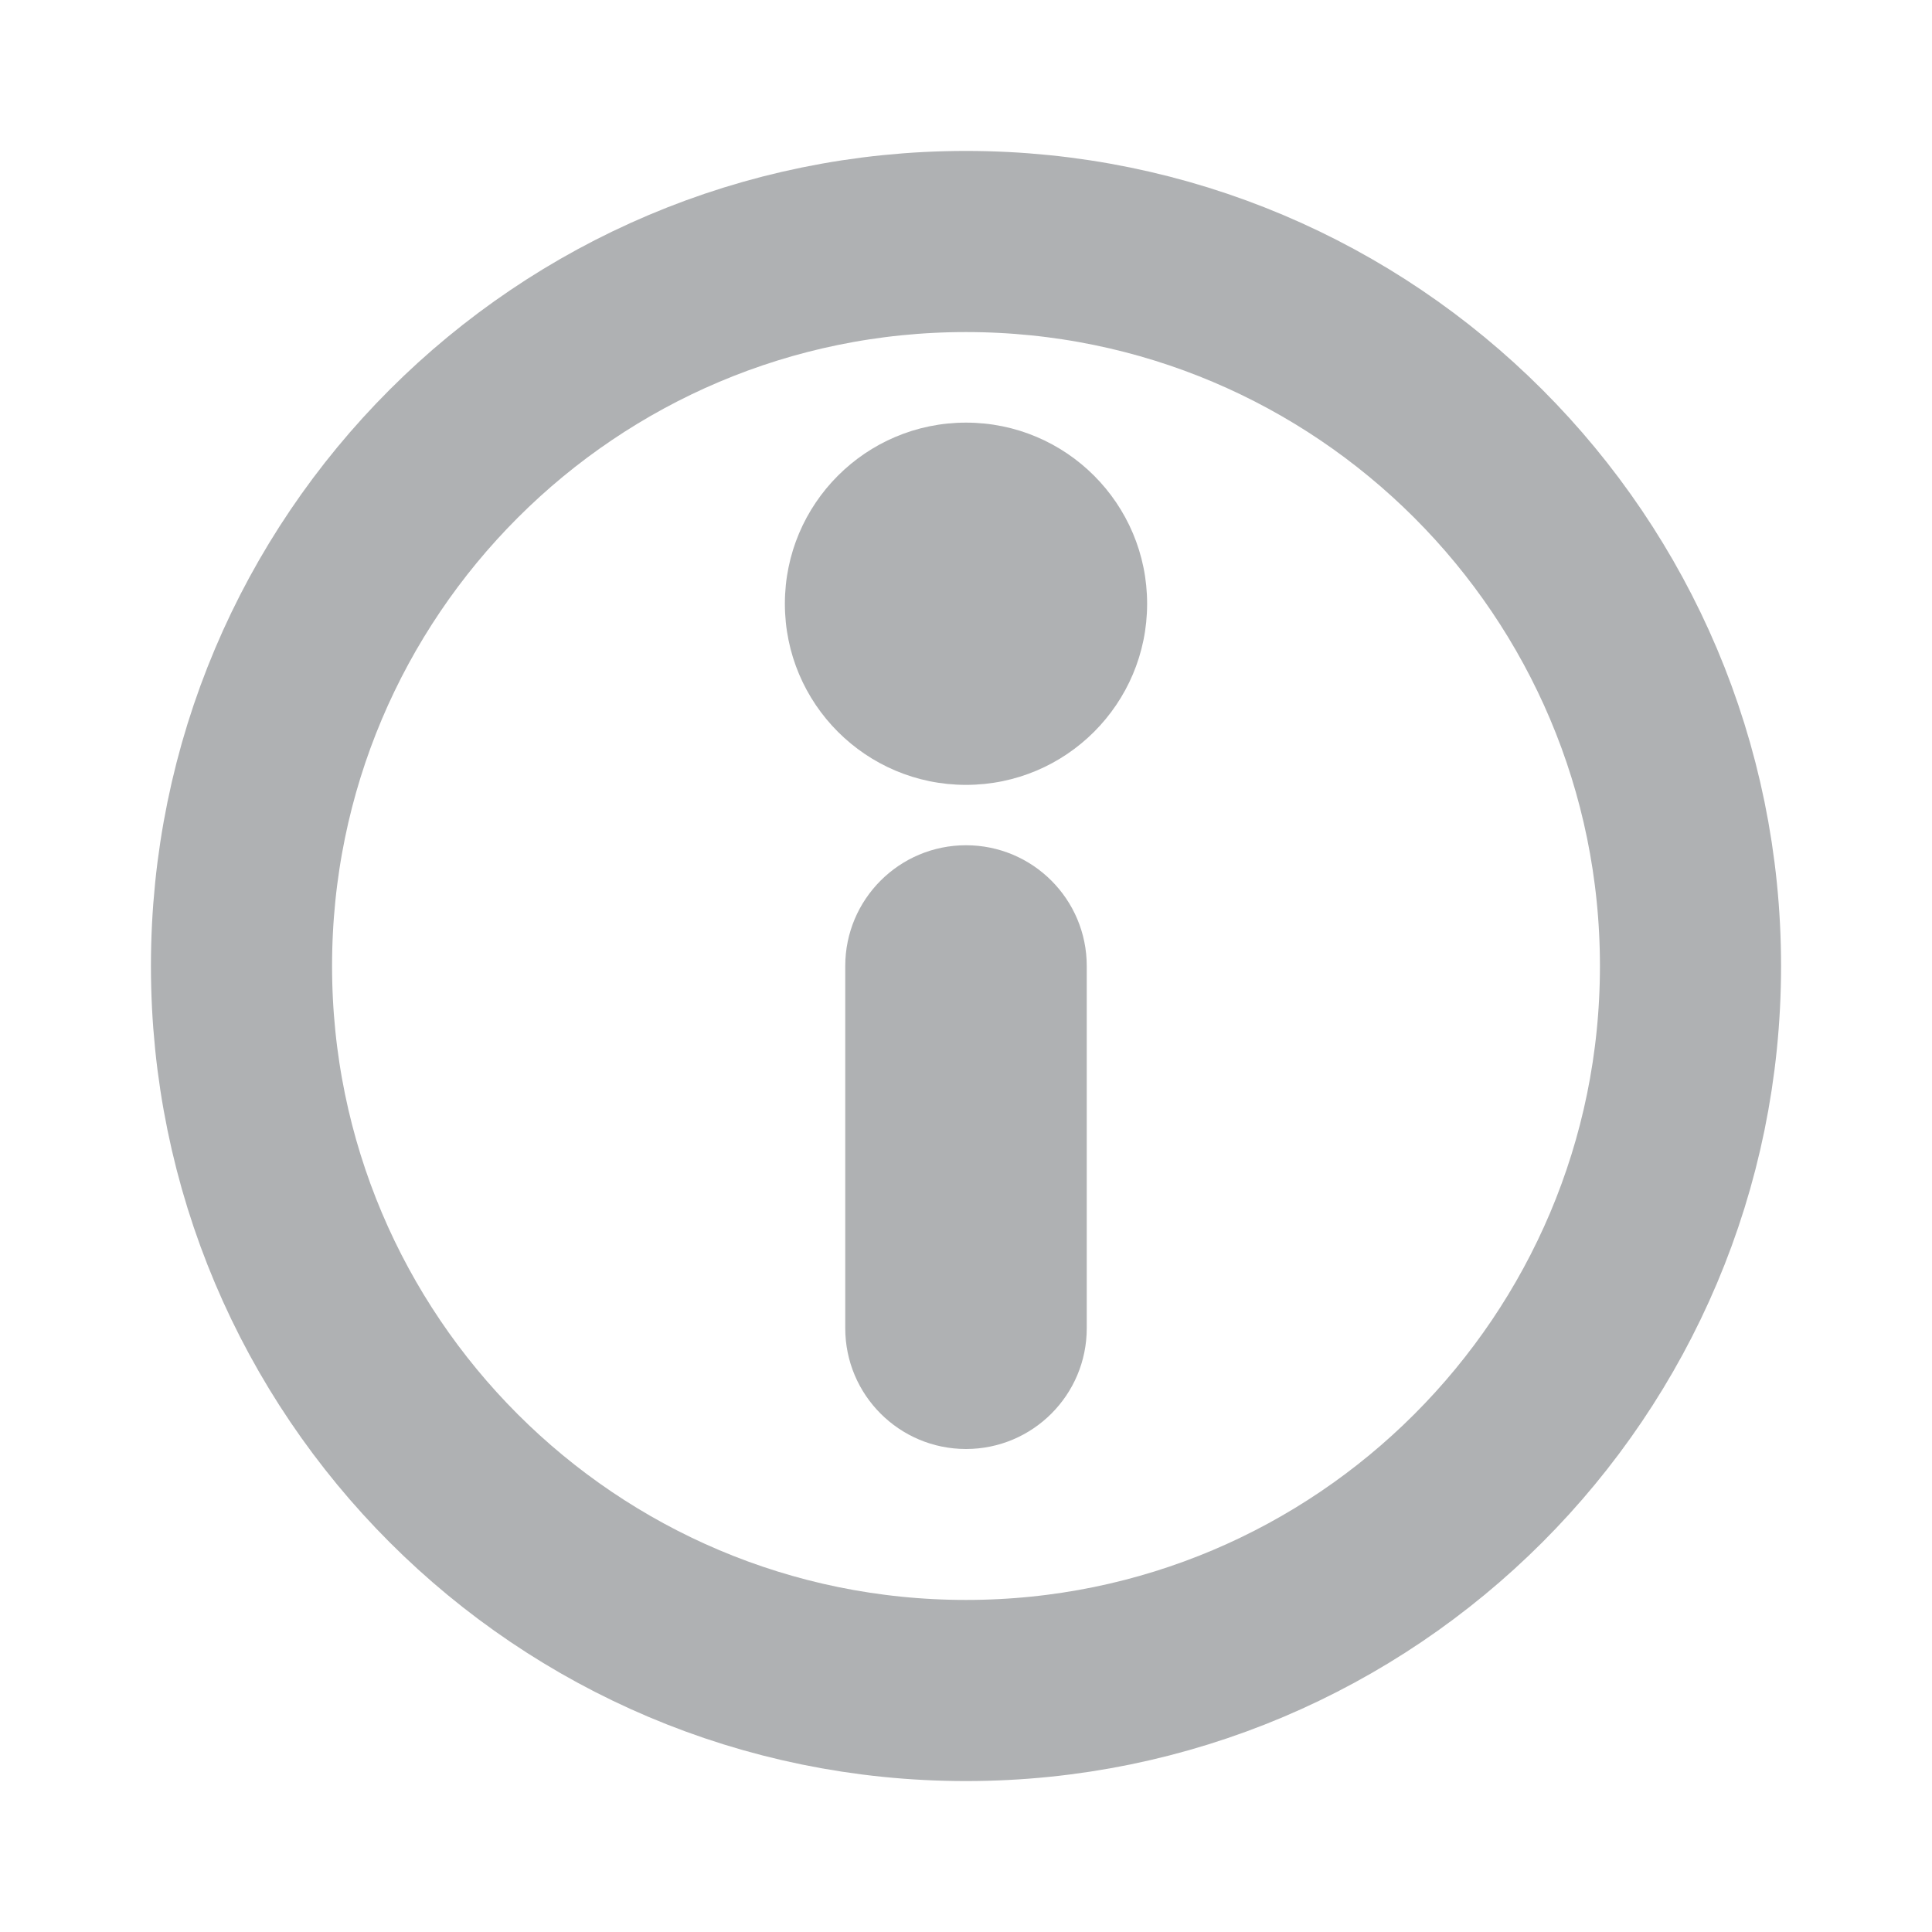
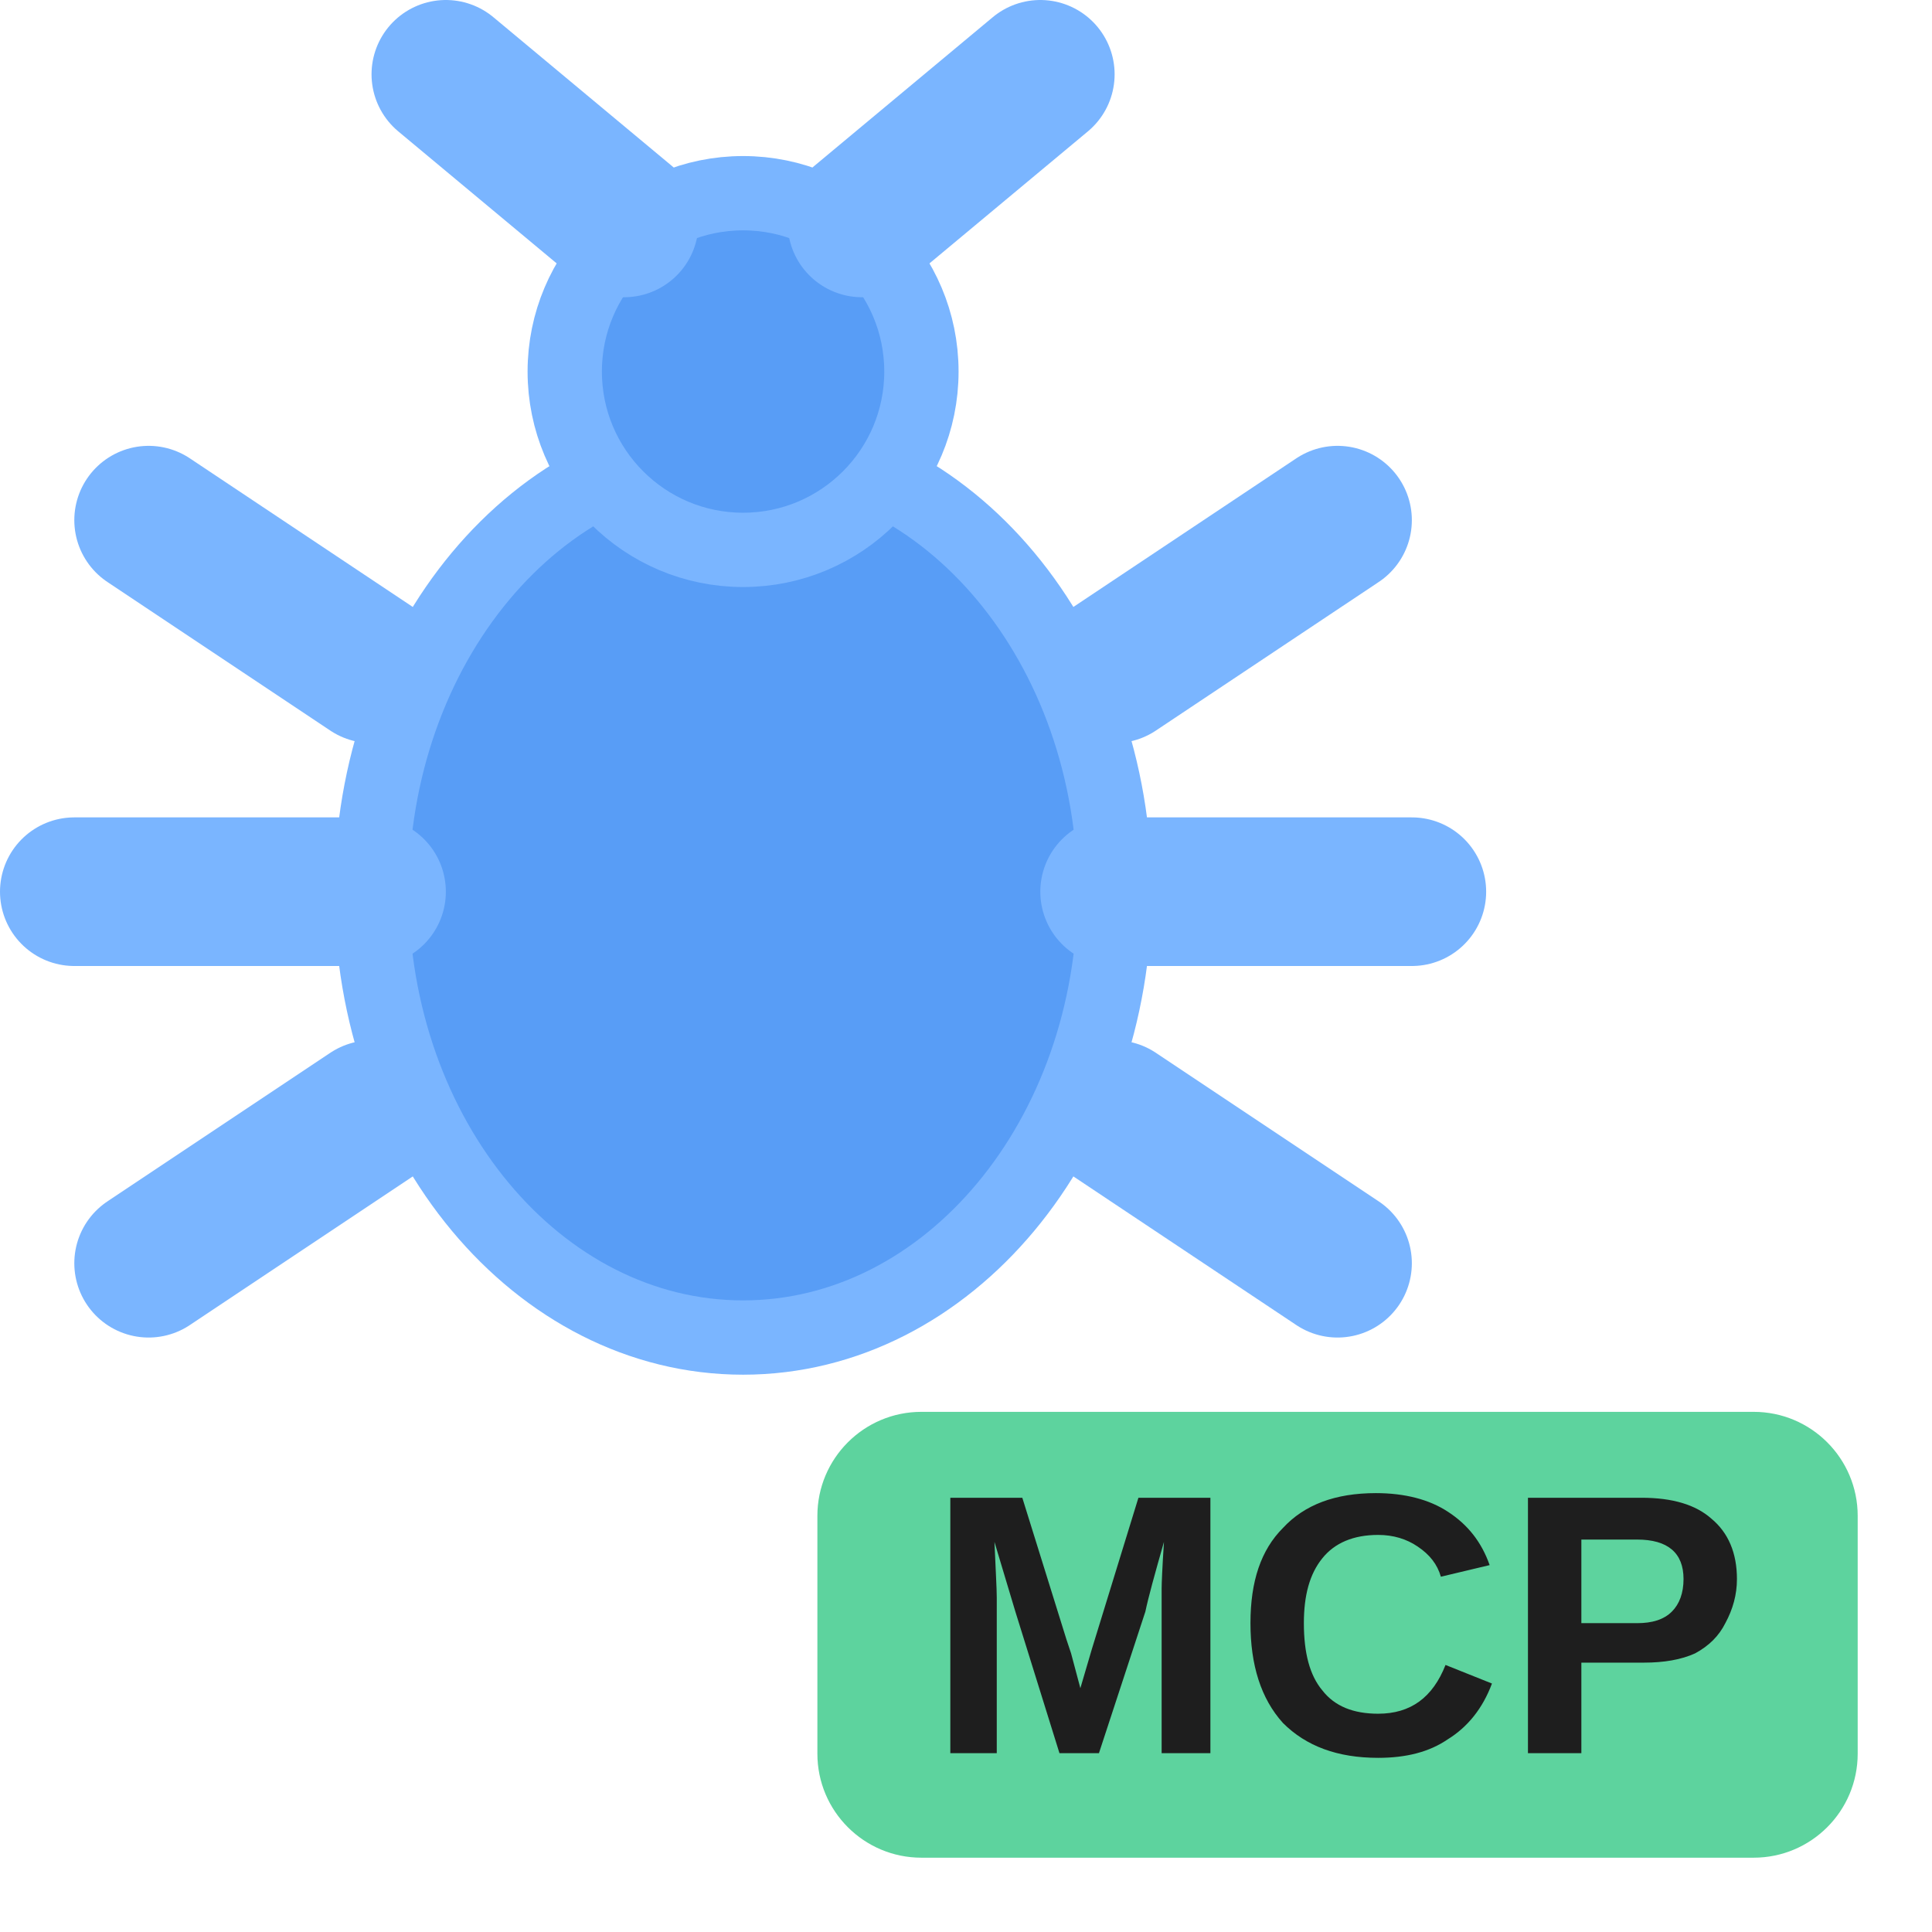
- <svg xmlns="http://www.w3.org/2000/svg" width="16" height="16" viewBox="0 0 16 16">
-   <g fill="none" fill-rule="evenodd">
-     <circle cx="8" cy="8" r="6" stroke="#AFB1B3" stroke-width="1.5" />
-     <circle cx="8" cy="5" r="1.5" fill="#AFB1B3" />
-     <rect x="7" y="7" width="2" height="5" rx="1" fill="#AFB1B3" />
-   </g>
+ <svg xmlns="http://www.w3.org/2000/svg" width="13" height="13" viewBox="0 0 13 13">
+   <ellipse cx="5" cy="6" rx="2.5" ry="3" fill="#589DF6" stroke="#7AB5FF" stroke-width="0.5" />
+   <circle cx="5" cy="2.5" r="1.2" fill="#589DF6" stroke="#7AB5FF" stroke-width="0.5" />
+   <line x1="4.2" y1="1.5" x2="3" y2="0.5" stroke="#7AB5FF" stroke-width="1" stroke-linecap="round" />
+   <line x1="5.8" y1="1.5" x2="7" y2="0.5" stroke="#7AB5FF" stroke-width="1" stroke-linecap="round" />
+   <line x1="2.5" y1="4.5" x2="1" y2="3.5" stroke="#7AB5FF" stroke-width="1" stroke-linecap="round" />
+   <line x1="2.5" y1="6" x2="0.5" y2="6" stroke="#7AB5FF" stroke-width="1" stroke-linecap="round" />
+   <line x1="2.5" y1="7.5" x2="1" y2="8.5" stroke="#7AB5FF" stroke-width="1" stroke-linecap="round" />
+   <line x1="7.5" y1="4.5" x2="9" y2="3.5" stroke="#7AB5FF" stroke-width="1" stroke-linecap="round" />
+   <line x1="7.5" y1="6" x2="9.5" y2="6" stroke="#7AB5FF" stroke-width="1" stroke-linecap="round" />
+   <line x1="7.5" y1="7.5" x2="9" y2="8.5" stroke="#7AB5FF" stroke-width="1" stroke-linecap="round" />
+   <rect x="5.5" y="9.5" width="7" height="3" rx="0.7" fill="#5DD39E" />
+   <text x="9" y="11.8" font-family="Arial, sans-serif" font-size="2.5" font-weight="bold" fill="#1E1E1E" text-anchor="middle">MCP</text>
</svg>
